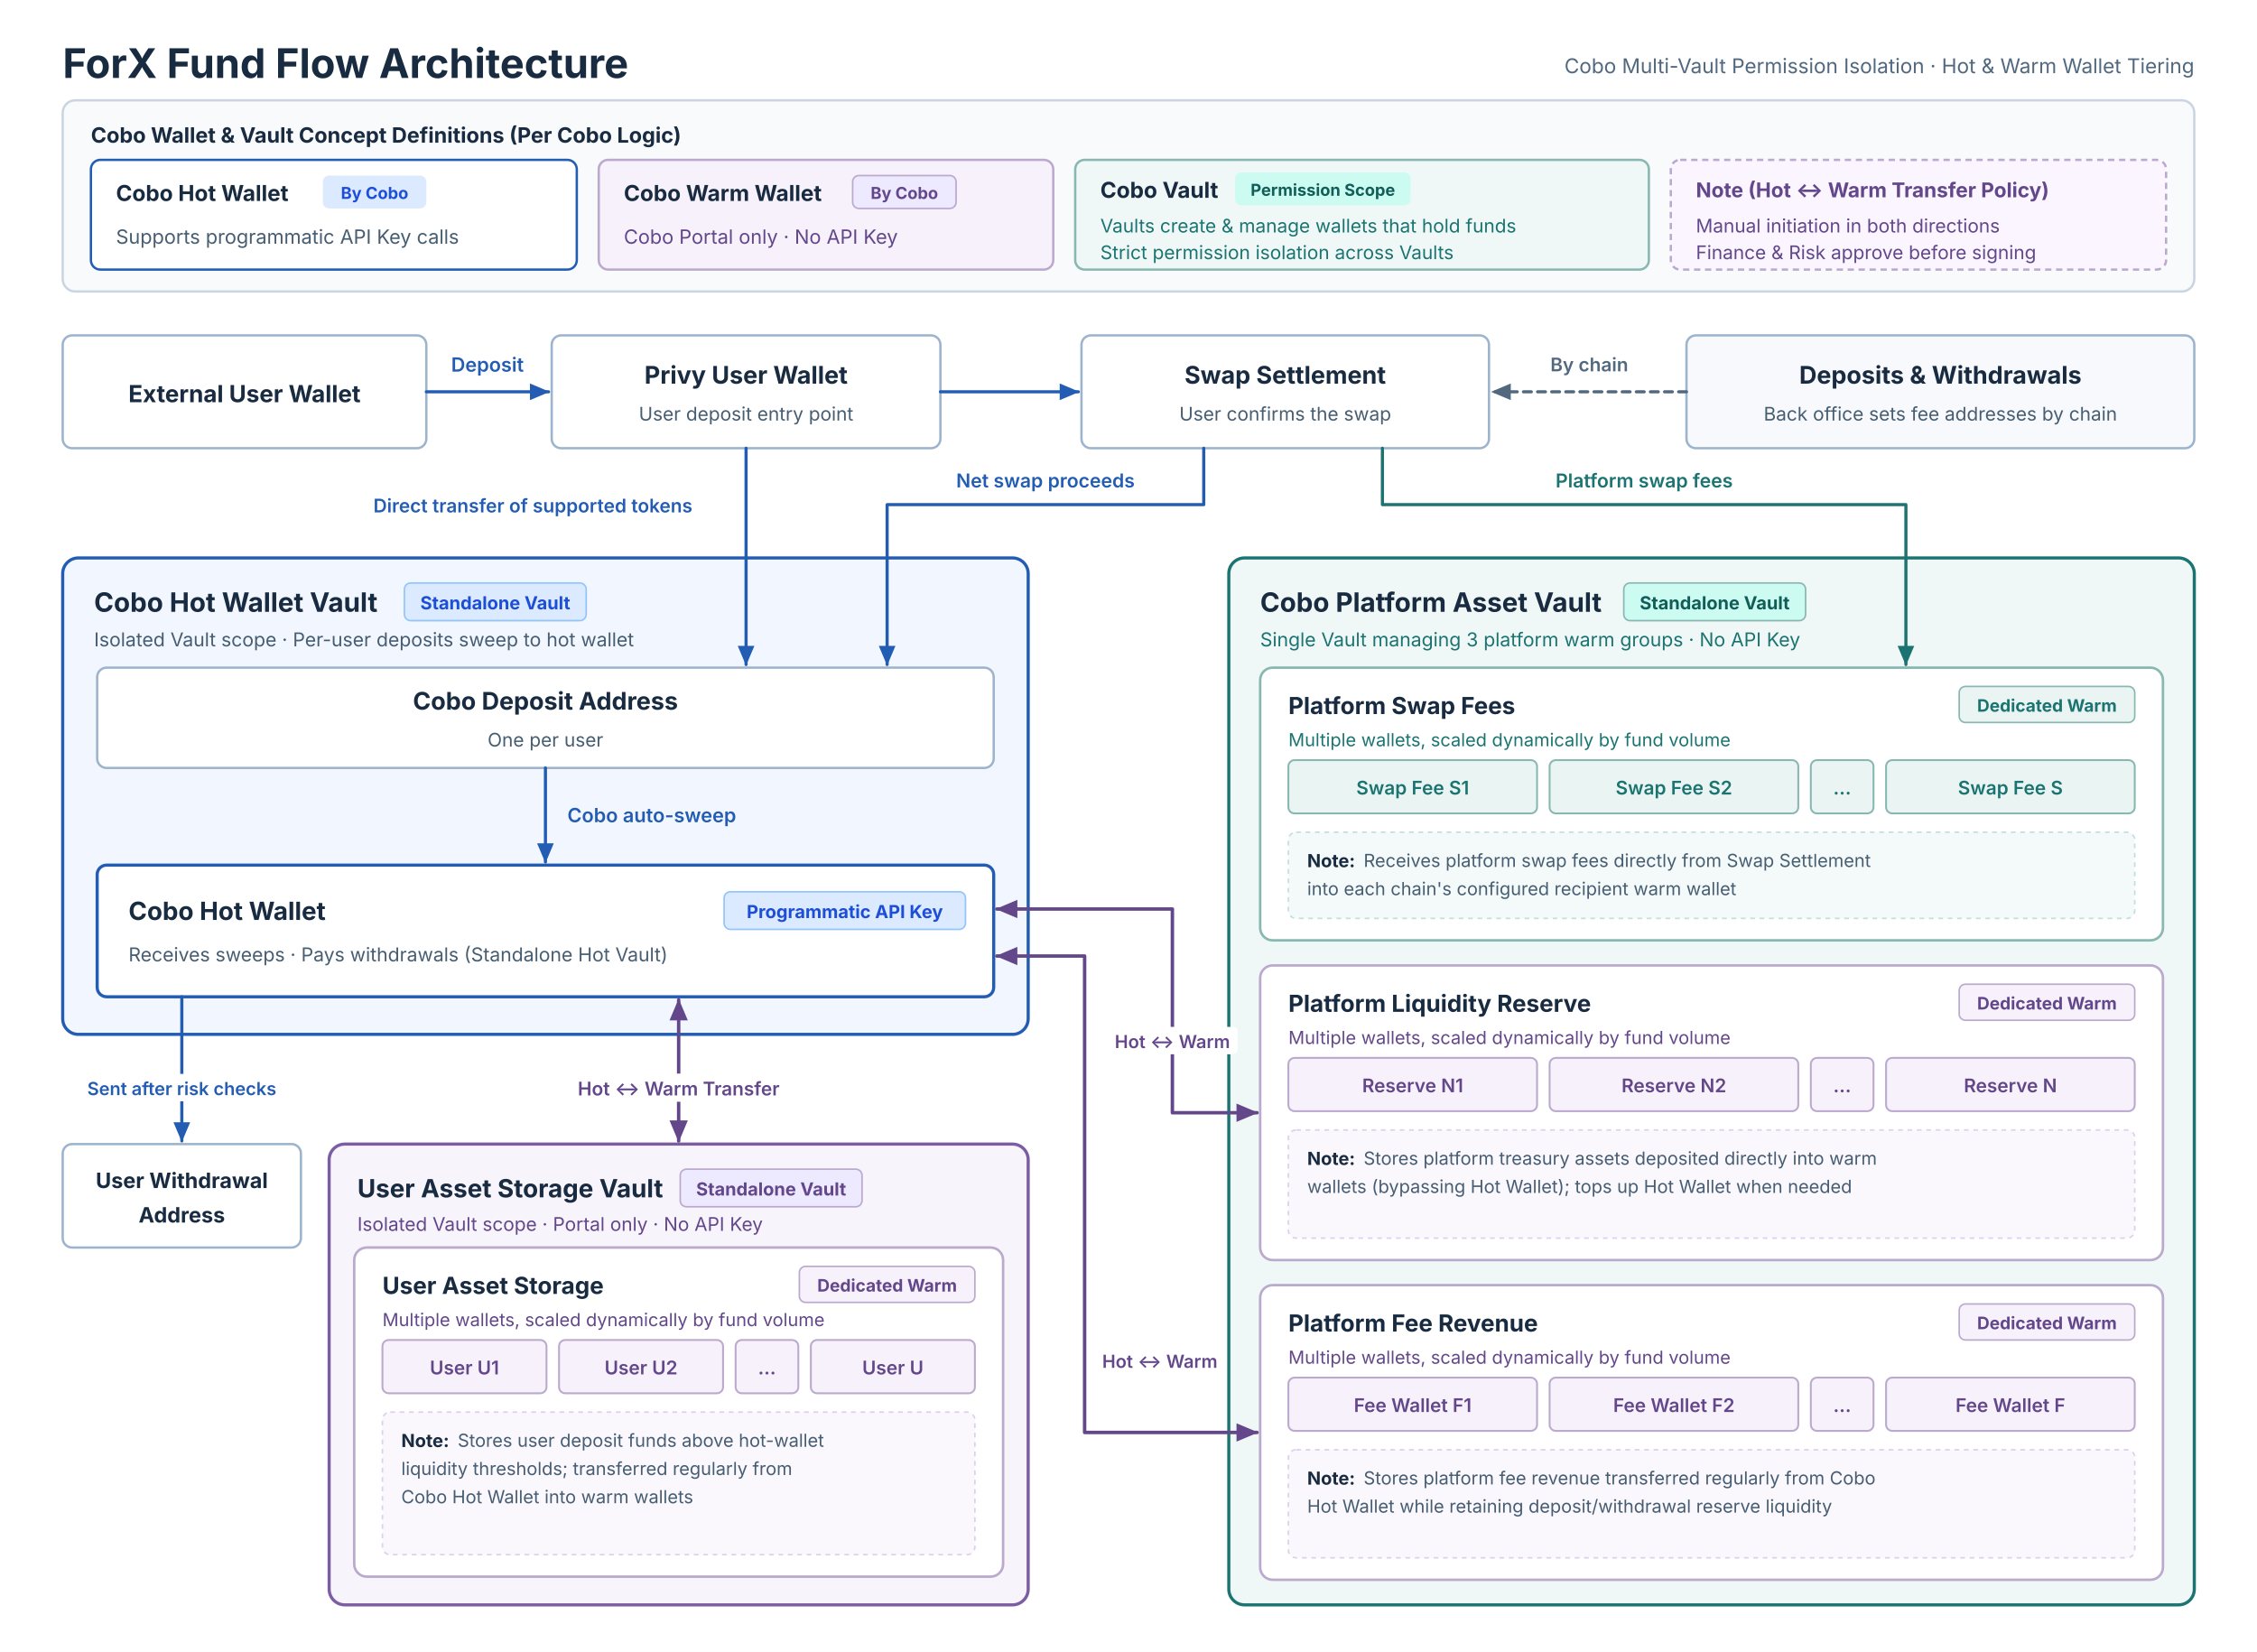
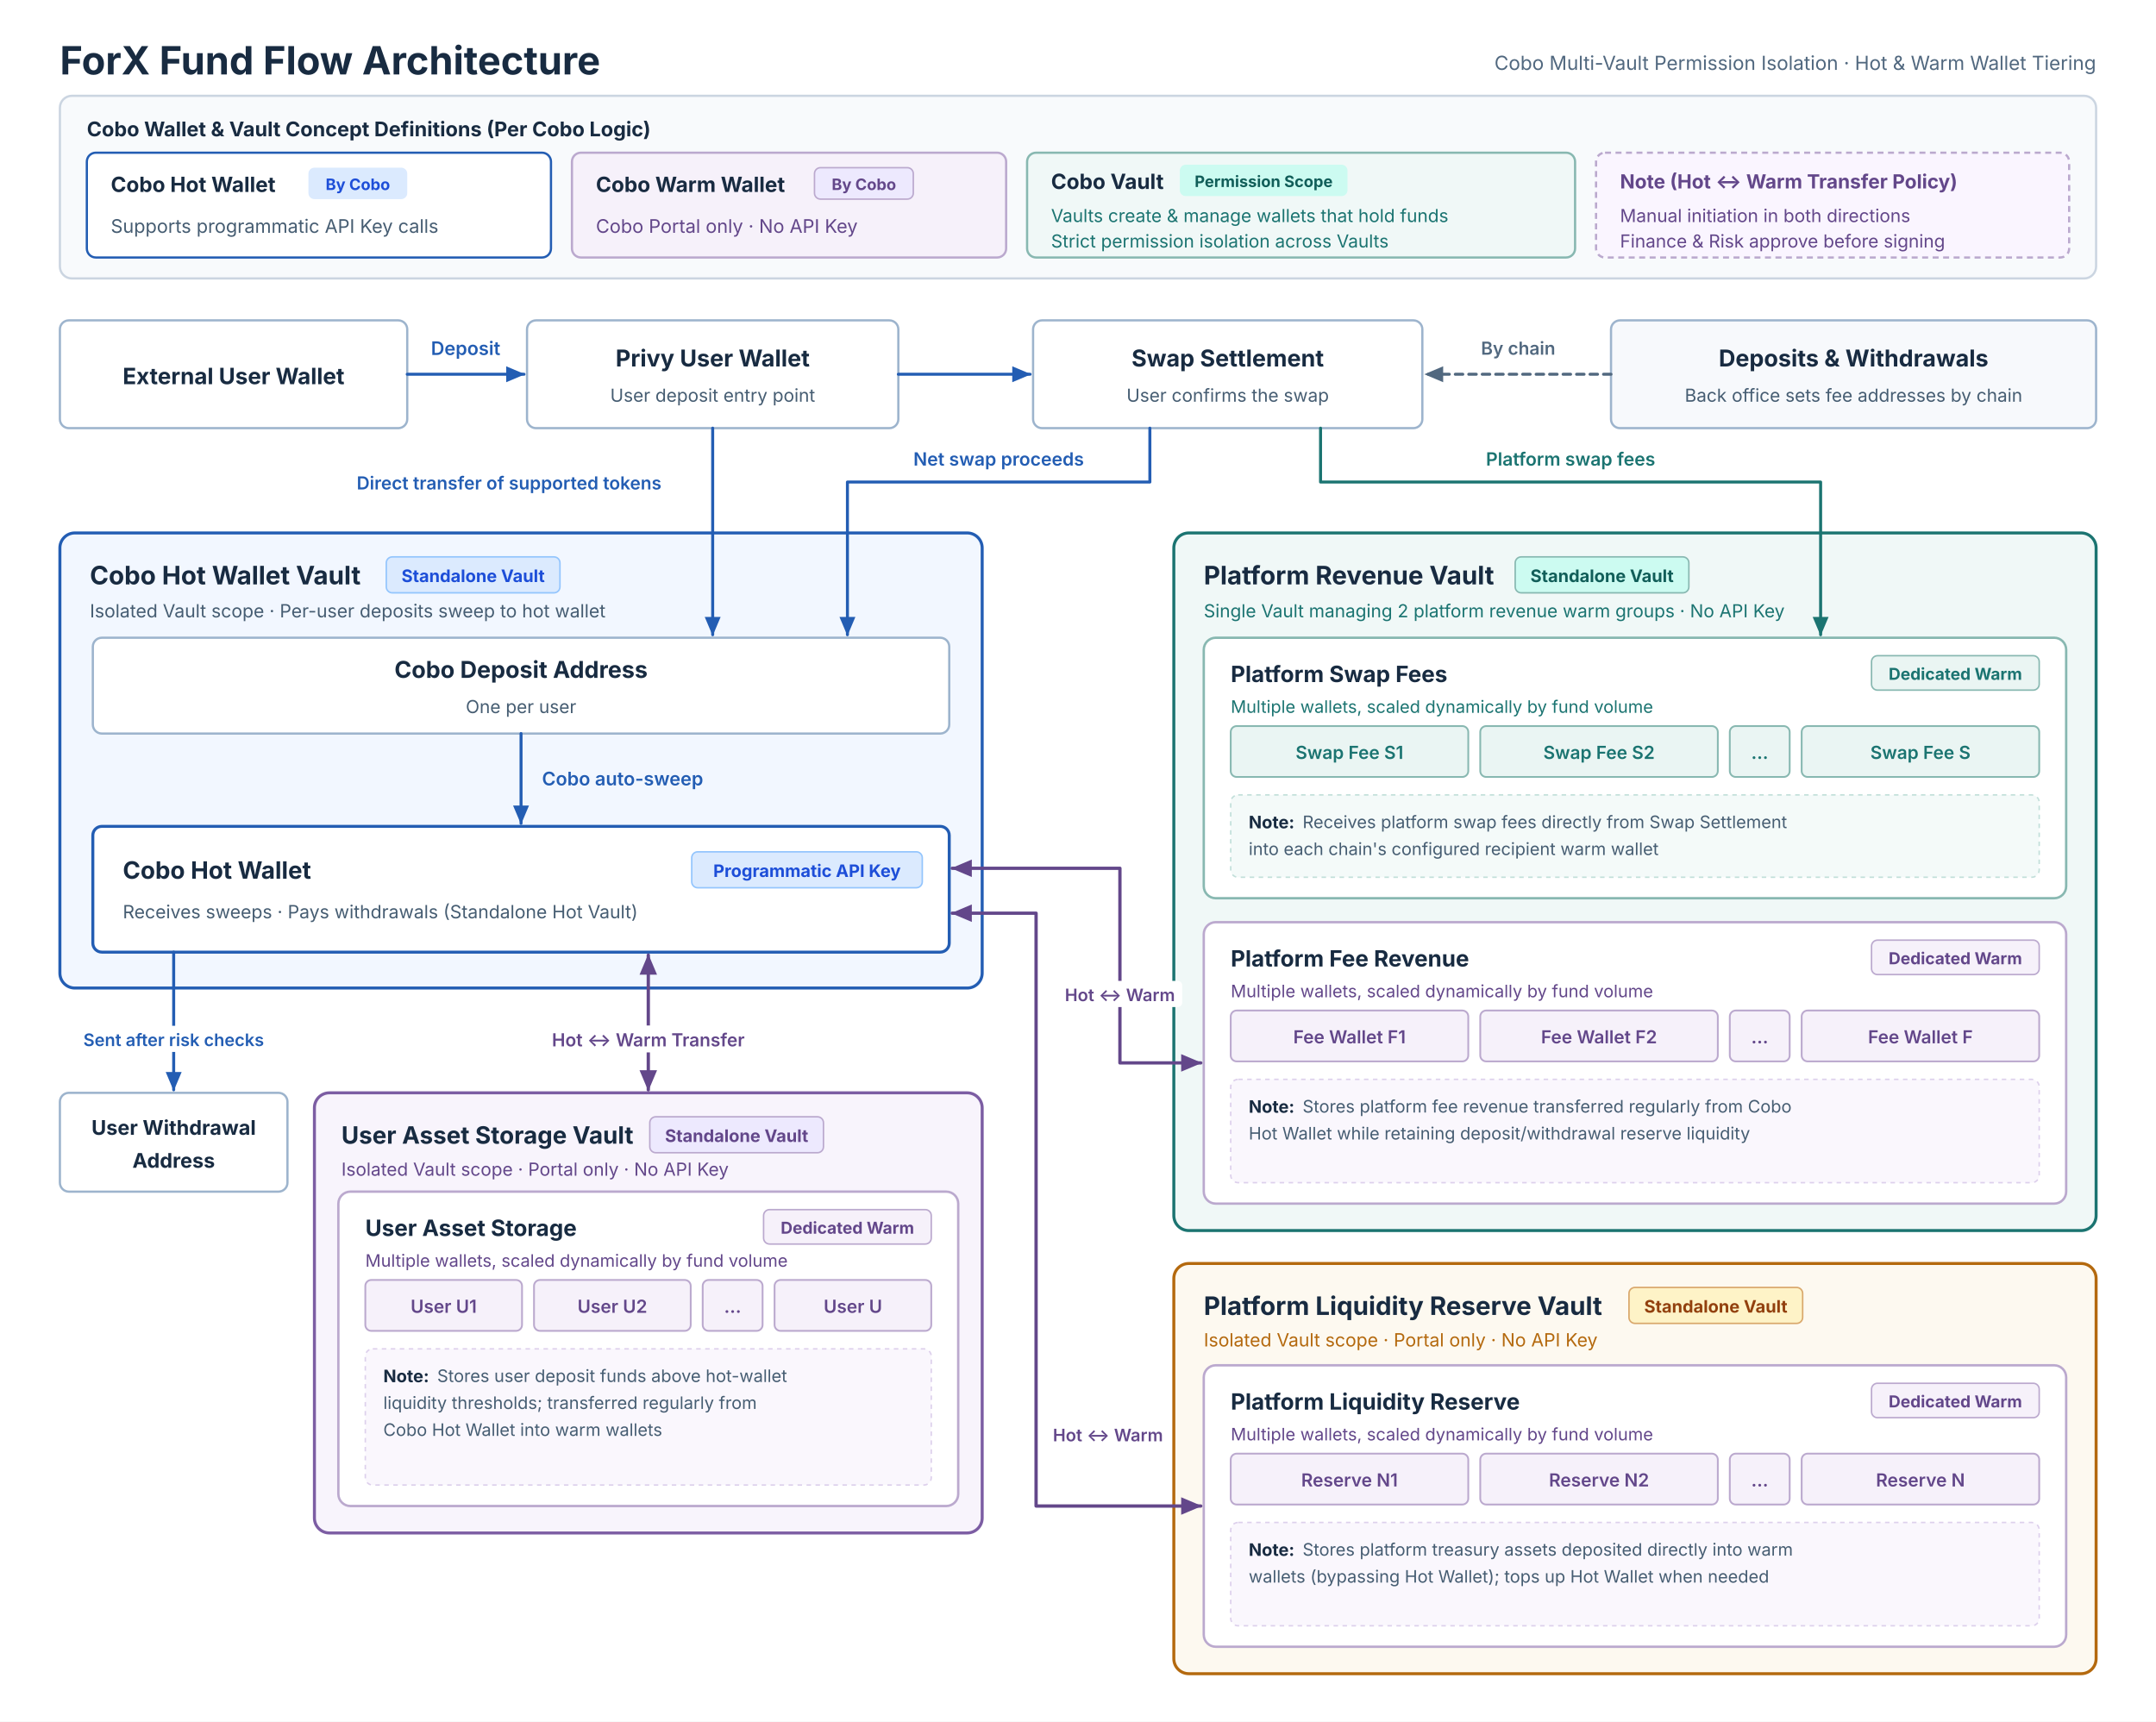
- <svg xmlns="http://www.w3.org/2000/svg" viewBox="0 0 1440 1054" width="1440" height="1054" role="img" aria-label="ForX Fund Flow Architecture">
+ <svg xmlns="http://www.w3.org/2000/svg" viewBox="0 0 1440 1150" width="1440" height="1150" role="img" aria-label="ForX Fund Flow Architecture">
  <defs>
    <style>
      text { font-family: "PingFang SC", "Hiragino Sans GB", "Microsoft YaHei", "WenQuanYi Micro Hei", -apple-system, BlinkMacSystemFont, "Segoe UI", sans-serif; }
    </style>
    <marker id="arr-blue" viewBox="0 0 10 10" refX="8.5" refY="5" markerWidth="7" markerHeight="7" orient="auto">
      <path d="M 0 1.2 L 9 5 L 0 8.8 z" fill="#235DB3" />
    </marker>
    <marker id="arr-teal" viewBox="0 0 10 10" refX="8.5" refY="5" markerWidth="7" markerHeight="7" orient="auto">
      <path d="M 0 1.2 L 9 5 L 0 8.8 z" fill="#1B7471" />
    </marker>
    <marker id="arr-slate" viewBox="0 0 10 10" refX="8.5" refY="5" markerWidth="7" markerHeight="7" orient="auto">
      <path d="M 0 1.2 L 9 5 L 0 8.8 z" fill="#51687F" />
    </marker>
    <marker id="arr-purple" viewBox="0 0 10 10" refX="8.5" refY="5" markerWidth="7" markerHeight="7" orient="auto">
      <path d="M 0 1.2 L 9 5 L 0 8.8 z" fill="#63478A" />
    </marker>
    <marker id="arr-purple-start" viewBox="0 0 10 10" refX="1.5" refY="5" markerWidth="7" markerHeight="7" orient="auto">
      <path d="M 10 1.2 L 1 5 L 10 8.8 z" fill="#63478A" />
    </marker>
  </defs>
-   <rect x="0" y="0" width="1440" height="1054" fill="#FFFFFF" />
+   <rect x="0" y="0" width="1440" height="1150" fill="#FFFFFF" />
  <text x="40" y="40" font-size="26" fill="#182B41" font-weight="bold" text-anchor="start" dominant-baseline="middle">ForX Fund Flow Architecture</text>
  <text x="1400" y="42" font-size="13" fill="#51687F" font-weight="normal" text-anchor="end" dominant-baseline="middle">Cobo Multi-Vault Permission Isolation · Hot &amp; Warm Wallet Tiering</text>
  <rect x="40" y="64" width="1360" height="122" rx="8" ry="8" fill="#F8FAFC" stroke="#CBD5E1" stroke-width="1.5" />
  <text x="58" y="86" font-size="13.5" fill="#182B41" font-weight="bold" text-anchor="start" dominant-baseline="middle">Cobo Wallet &amp; Vault Concept Definitions (Per Cobo Logic)</text>
  <rect x="58" y="102" width="310" height="70" rx="6" ry="6" fill="#FFFFFF" stroke="#235DB3" stroke-width="1.5" />
  <text x="74" y="123" font-size="14" fill="#182B41" font-weight="bold" text-anchor="start" dominant-baseline="middle">Cobo Hot Wallet</text>
  <rect x="206" y="112" width="66" height="21" rx="4" fill="#DBEAFE" />
  <text x="239.0" y="123.0" font-size="10.5" fill="#1D4ED8" font-weight="bold" text-anchor="middle" dominant-baseline="middle">By Cobo</text>
  <text x="74" y="151" font-size="12.5" fill="#465D72" font-weight="normal" text-anchor="start" dominant-baseline="middle">Supports programmatic API Key calls</text>
  <rect x="382" y="102" width="290" height="70" rx="6" ry="6" fill="#F6F1FA" stroke="#BBA9CE" stroke-width="1.5" />
  <text x="398" y="123" font-size="14" fill="#182B41" font-weight="bold" text-anchor="start" dominant-baseline="middle">Cobo Warm Wallet</text>
  <rect x="544" y="112" width="66" height="21" rx="4" fill="#EDE9FE" stroke="#BBA9CE" stroke-width="1" />
  <text x="577.0" y="123.0" font-size="10.5" fill="#63478A" font-weight="bold" text-anchor="middle" dominant-baseline="middle">By Cobo</text>
  <text x="398" y="151" font-size="12.5" fill="#63478A" font-weight="normal" text-anchor="start" dominant-baseline="middle">Cobo Portal only · No API Key</text>
  <rect x="686" y="102" width="366" height="70" rx="6" ry="6" fill="#F0F8F7" stroke="#88B8B1" stroke-width="1.5" />
  <text x="702" y="121" font-size="14" fill="#182B41" font-weight="bold" text-anchor="start" dominant-baseline="middle">Cobo Vault</text>
  <rect x="788" y="110" width="112" height="21" rx="4" fill="#CCFBF1" />
  <text x="844.0" y="121.0" font-size="10.5" fill="#115E59" font-weight="bold" text-anchor="middle" dominant-baseline="middle">Permission Scope</text>
  <text x="702" y="144" font-size="12" fill="#1B7471" font-weight="normal" text-anchor="start" dominant-baseline="middle">Vaults create &amp; manage wallets that hold funds</text>
  <text x="702" y="161" font-size="12" fill="#1B7471" font-weight="normal" text-anchor="start" dominant-baseline="middle">Strict permission isolation across Vaults</text>
  <rect x="1066" y="102" width="316" height="70" rx="6" ry="6" fill="#FAF5FF" stroke="#BBA9CE" stroke-width="1.5" stroke-dasharray="4 3" />
  <text x="1082" y="121" font-size="13" fill="#63478A" font-weight="bold" text-anchor="start" dominant-baseline="middle">Note (Hot ↔ Warm Transfer Policy)</text>
  <text x="1082" y="144" font-size="12" fill="#63478A" font-weight="normal" text-anchor="start" dominant-baseline="middle">Manual initiation in both directions</text>
  <text x="1082" y="161" font-size="12" fill="#63478A" font-weight="normal" text-anchor="start" dominant-baseline="middle">Finance &amp; Risk approve before signing</text>
  <rect x="40" y="214" width="232" height="72" rx="6" ry="6" fill="#FFFFFF" stroke="#9DB4CD" stroke-width="1.5" />
  <text x="156.0" y="251.0" font-size="15" fill="#182B41" font-weight="bold" text-anchor="middle" dominant-baseline="middle">External User Wallet</text>
  <rect x="352" y="214" width="248" height="72" rx="6" ry="6" fill="#FFFFFF" stroke="#9DB4CD" stroke-width="1.5" />
  <text x="476.0" y="239.0" font-size="15.5" fill="#182B41" font-weight="bold" text-anchor="middle" dominant-baseline="middle">Privy User Wallet</text>
  <text x="476.0" y="264.0" font-size="12" fill="#465D72" font-weight="normal" text-anchor="middle" dominant-baseline="middle">User deposit entry point</text>
  <rect x="690" y="214" width="260" height="72" rx="6" ry="6" fill="#FFFFFF" stroke="#9DB4CD" stroke-width="1.5" />
  <text x="820.0" y="239.0" font-size="15.5" fill="#182B41" font-weight="bold" text-anchor="middle" dominant-baseline="middle">Swap Settlement</text>
  <text x="820.0" y="264.0" font-size="12" fill="#465D72" font-weight="normal" text-anchor="middle" dominant-baseline="middle">User confirms the swap</text>
  <rect x="1076" y="214" width="324" height="72" rx="6" ry="6" fill="#F7F9FC" stroke="#9DB4CD" stroke-width="1.5" />
  <text x="1238.0" y="239.0" font-size="15.5" fill="#182B41" font-weight="bold" text-anchor="middle" dominant-baseline="middle">Deposits &amp; Withdrawals</text>
  <text x="1238.0" y="264.0" font-size="12" fill="#465D72" font-weight="normal" text-anchor="middle" dominant-baseline="middle">Back office sets fee addresses by chain</text>
  <path d="M 272 250 L 350 250" fill="none" stroke="#235DB3" stroke-width="2.0" stroke-linejoin="round" stroke-linecap="round" marker-end="url(#arr-blue)" />
  <rect x="279.5" y="222.8" width="63.0" height="18.5" rx="3" fill="#FFFFFF" />
  <text x="311" y="232.5" font-size="12.5" fill="#235DB3" font-weight="600" text-anchor="middle" dominant-baseline="middle">Deposit</text>
  <path d="M 600 250 L 688 250" fill="none" stroke="#235DB3" stroke-width="2.0" stroke-linejoin="round" stroke-linecap="round" marker-end="url(#arr-blue)" />
  <path d="M 1076 250 L 952 250" fill="none" stroke="#51687F" stroke-width="2.0" stroke-linejoin="round" stroke-linecap="round" stroke-dasharray="5 4" marker-end="url(#arr-slate)" />
  <rect x="980.1" y="223.0" width="67.8" height="18.0" rx="3" fill="#FFFFFF" />
  <text x="1014" y="232.5" font-size="12" fill="#51687F" font-weight="600" text-anchor="middle" dominant-baseline="middle">By chain</text>
  <rect x="40" y="356" width="616" height="304" rx="10" ry="10" fill="#F2F7FF" stroke="#235DB3" stroke-width="2.0" />
  <text x="60" y="384" font-size="17" fill="#182B41" font-weight="bold" text-anchor="start" dominant-baseline="middle">Cobo Hot Wallet Vault</text>
  <rect x="258" y="372" width="116" height="24" rx="4" fill="#DBEAFE" stroke="#93C5FD" stroke-width="1" />
  <text x="316.0" y="384.5" font-size="11.5" fill="#1D4ED8" font-weight="bold" text-anchor="middle" dominant-baseline="middle">Standalone Vault</text>
  <text x="60" y="408" font-size="12.2" fill="#465D72" font-weight="normal" text-anchor="start" dominant-baseline="middle">Isolated Vault scope · Per-user deposits sweep to hot wallet</text>
  <rect x="62" y="426" width="572" height="64" rx="6" ry="6" fill="#FFFFFF" stroke="#9DB4CD" stroke-width="1.5" />
  <text x="348.0" y="447.0" font-size="15.5" fill="#182B41" font-weight="bold" text-anchor="middle" dominant-baseline="middle">Cobo Deposit Address</text>
  <text x="348.0" y="472.0" font-size="12" fill="#465D72" font-weight="normal" text-anchor="middle" dominant-baseline="middle">One per user</text>
  <rect x="62" y="552" width="572" height="84" rx="6" ry="6" fill="#FFFFFF" stroke="#235DB3" stroke-width="2.0" />
  <text x="82" y="581" font-size="16" fill="#182B41" font-weight="bold" text-anchor="start" dominant-baseline="middle">Cobo Hot Wallet</text>
  <rect x="462" y="569" width="154" height="24" rx="4" fill="#DBEAFE" stroke="#93C5FD" stroke-width="1" />
  <text x="539.0" y="581.5" font-size="11.5" fill="#1D4ED8" font-weight="bold" text-anchor="middle" dominant-baseline="middle">Programmatic API Key</text>
  <text x="82" y="609" font-size="12.2" fill="#465D72" font-weight="normal" text-anchor="start" dominant-baseline="middle">Receives sweeps · Pays withdrawals (Standalone Hot Vault)</text>
  <path d="M 348 490 L 348 550" fill="none" stroke="#235DB3" stroke-width="2.0" stroke-linejoin="round" stroke-linecap="round" marker-end="url(#arr-blue)" />
  <text x="362" y="520" font-size="12.5" fill="#235DB3" font-weight="600" text-anchor="start" dominant-baseline="middle">Cobo auto-sweep</text>
  <rect x="40" y="730" width="152" height="66" rx="6" ry="6" fill="#FFFFFF" stroke="#9DB4CD" stroke-width="1.5" />
  <text x="116.0" y="753.0" font-size="13.5" fill="#182B41" font-weight="bold" text-anchor="middle" dominant-baseline="middle">User Withdrawal</text>
  <text x="116.0" y="775.0" font-size="13.5" fill="#182B41" font-weight="bold" text-anchor="middle" dominant-baseline="middle">Address</text>
  <rect x="210" y="730" width="446" height="294" rx="10" ry="10" fill="#F8F4FC" stroke="#7C5DA3" stroke-width="2.0" />
  <text x="228" y="758" font-size="16" fill="#182B41" font-weight="bold" text-anchor="start" dominant-baseline="middle">User Asset Storage Vault</text>
  <rect x="434" y="746" width="116" height="24" rx="4" fill="#EDE9FE" stroke="#BBA9CE" stroke-width="1" />
  <text x="492.0" y="758.5" font-size="11.5" fill="#63478A" font-weight="bold" text-anchor="middle" dominant-baseline="middle">Standalone Vault</text>
  <text x="228" y="781" font-size="12" fill="#63478A" font-weight="normal" text-anchor="start" dominant-baseline="middle">Isolated Vault scope · Portal only · No API Key</text>
  <rect x="226" y="796" width="414" height="210" rx="8" ry="8" fill="#FFFFFF" stroke="#BBA9CE" stroke-width="1.6" />
  <text x="244" y="820" font-size="15" fill="#182B41" font-weight="bold" text-anchor="start" dominant-baseline="middle">User Asset Storage</text>
  <rect x="510" y="808" width="112" height="23" rx="4" fill="#F6F1FA" stroke="#BBA9CE" stroke-width="1" />
  <text x="566.0" y="820.0" font-size="11" fill="#63478A" font-weight="bold" text-anchor="middle" dominant-baseline="middle">Dedicated Warm</text>
  <text x="244" y="842" font-size="11.5" fill="#63478A" font-weight="normal" text-anchor="start" dominant-baseline="middle">Multiple wallets, scaled dynamically by fund volume</text>
  <rect x="244" y="855" width="104.667" height="34" rx="4" ry="4" fill="#F6F1FA" stroke="#BBA9CE" stroke-width="1.2" />
  <text x="296.333" y="872.5" font-size="12" fill="#63478A" font-weight="600" text-anchor="middle" dominant-baseline="middle">User U1</text>
  <rect x="356.667" y="855" width="104.667" height="34" rx="4" ry="4" fill="#F6F1FA" stroke="#BBA9CE" stroke-width="1.2" />
  <text x="409.0" y="872.5" font-size="12" fill="#63478A" font-weight="600" text-anchor="middle" dominant-baseline="middle">User U2</text>
  <rect x="469.333" y="855" width="40" height="34" rx="4" ry="4" fill="#F6F1FA" stroke="#BBA9CE" stroke-width="1.2" />
  <text x="489.333" y="872.5" font-size="12" fill="#63478A" font-weight="600" text-anchor="middle" dominant-baseline="middle">…</text>
  <rect x="517.333" y="855" width="104.667" height="34" rx="4" ry="4" fill="#F6F1FA" stroke="#BBA9CE" stroke-width="1.2" />
  <text x="569.667" y="872.5" font-size="12" fill="#63478A" font-weight="600" text-anchor="middle" dominant-baseline="middle">User U</text>
  <rect x="244" y="901" width="378" height="91" rx="5" ry="5" fill="#FAF7FD" stroke="#DDD0EC" stroke-width="1.0" stroke-dasharray="3 3" />
  <text x="256" y="919" font-size="11.5" fill="#182B41" font-weight="bold" text-anchor="start" dominant-baseline="middle">Note:</text>
  <text x="292" y="919" font-size="11.5" fill="#465D72" font-weight="normal" text-anchor="start" dominant-baseline="middle">Stores user deposit funds above hot-wallet</text>
  <text x="256" y="937" font-size="11.5" fill="#465D72" font-weight="normal" text-anchor="start" dominant-baseline="middle">liquidity thresholds; transferred regularly from</text>
  <text x="256" y="955" font-size="11.5" fill="#465D72" font-weight="normal" text-anchor="start" dominant-baseline="middle">Cobo Hot Wallet into warm wallets</text>
  <path d="M 116 636 L 116 728" fill="none" stroke="#235DB3" stroke-width="2.0" stroke-linejoin="round" stroke-linecap="round" marker-end="url(#arr-blue)" />
  <rect x="38.2" y="685.2" width="155.7" height="17.5" rx="3" fill="#FFFFFF" />
  <text x="116" y="694.5" font-size="11.5" fill="#235DB3" font-weight="600" text-anchor="middle" dominant-baseline="middle">Sent after risk checks</text>
  <path d="M 433 638 L 433 728" fill="none" stroke="#63478A" stroke-width="2.2" stroke-linejoin="round" stroke-linecap="round" marker-start="url(#arr-purple-start)" marker-end="url(#arr-purple)" />
  <rect x="359.6" y="685.0" width="146.7" height="18.0" rx="3" fill="#FFFFFF" />
  <text x="433" y="694.5" font-size="12" fill="#63478A" font-weight="600" text-anchor="middle" dominant-baseline="middle">Hot ↔ Warm Transfer</text>
-   <rect x="784" y="356" width="616" height="668" rx="10" ry="10" fill="#F0F8F7" stroke="#1B7471" stroke-width="2.0" />
-   <text x="804" y="384" font-size="17" fill="#182B41" font-weight="bold" text-anchor="start" dominant-baseline="middle">Cobo Platform Asset Vault</text>
-   <rect x="1036" y="372" width="116" height="24" rx="4" fill="#CCFBF1" stroke="#88B8B1" stroke-width="1" />
-   <text x="1094.0" y="384.5" font-size="11.5" fill="#115E59" font-weight="bold" text-anchor="middle" dominant-baseline="middle">Standalone Vault</text>
-   <text x="804" y="408" font-size="12.2" fill="#1B7471" font-weight="normal" text-anchor="start" dominant-baseline="middle">Single Vault managing 3 platform warm groups · No API Key</text>
+   <rect x="784" y="356" width="616" height="466" rx="10" ry="10" fill="#F0F8F7" stroke="#1B7471" stroke-width="2.0" />
+   <text x="804" y="384" font-size="17" fill="#182B41" font-weight="bold" text-anchor="start" dominant-baseline="middle">Platform Revenue Vault</text>
+   <rect x="1012" y="372" width="116" height="24" rx="4" fill="#CCFBF1" stroke="#88B8B1" stroke-width="1" />
+   <text x="1070.0" y="384.5" font-size="11.5" fill="#115E59" font-weight="bold" text-anchor="middle" dominant-baseline="middle">Standalone Vault</text>
+   <text x="804" y="408" font-size="12.0" fill="#1B7471" font-weight="normal" text-anchor="start" dominant-baseline="middle">Single Vault managing 2 platform revenue warm groups · No API Key</text>
  <rect x="804" y="426" width="576" height="174" rx="8" ry="8" fill="#FFFFFF" stroke="#88B8B1" stroke-width="1.6" />
  <text x="822" y="450" font-size="15" fill="#182B41" font-weight="bold" text-anchor="start" dominant-baseline="middle">Platform Swap Fees</text>
  <rect x="1250" y="438" width="112" height="23" rx="4" fill="#EAF5F3" stroke="#88B8B1" stroke-width="1" />
  <text x="1306.0" y="450.0" font-size="11" fill="#1B7471" font-weight="bold" text-anchor="middle" dominant-baseline="middle">Dedicated Warm</text>
  <text x="822" y="472" font-size="11.5" fill="#1B7471" font-weight="normal" text-anchor="start" dominant-baseline="middle">Multiple wallets, scaled dynamically by fund volume</text>
  <rect x="822" y="485" width="158.667" height="34" rx="4" ry="4" fill="#EAF5F3" stroke="#88B8B1" stroke-width="1.2" />
  <text x="901.333" y="502.5" font-size="12" fill="#1B7471" font-weight="600" text-anchor="middle" dominant-baseline="middle">Swap Fee S1</text>
  <rect x="988.667" y="485" width="158.667" height="34" rx="4" ry="4" fill="#EAF5F3" stroke="#88B8B1" stroke-width="1.2" />
  <text x="1068.0" y="502.5" font-size="12" fill="#1B7471" font-weight="600" text-anchor="middle" dominant-baseline="middle">Swap Fee S2</text>
  <rect x="1155.333" y="485" width="40" height="34" rx="4" ry="4" fill="#EAF5F3" stroke="#88B8B1" stroke-width="1.2" />
  <text x="1175.333" y="502.5" font-size="12" fill="#1B7471" font-weight="600" text-anchor="middle" dominant-baseline="middle">…</text>
  <rect x="1203.333" y="485" width="158.667" height="34" rx="4" ry="4" fill="#EAF5F3" stroke="#88B8B1" stroke-width="1.2" />
  <text x="1282.667" y="502.5" font-size="12" fill="#1B7471" font-weight="600" text-anchor="middle" dominant-baseline="middle">Swap Fee S</text>
  <rect x="822" y="531" width="540" height="55" rx="5" ry="5" fill="#F4FAF9" stroke="#C2DFDA" stroke-width="1.0" stroke-dasharray="3 3" />
  <text x="834" y="549" font-size="11.5" fill="#182B41" font-weight="bold" text-anchor="start" dominant-baseline="middle">Note:</text>
  <text x="870" y="549" font-size="11.5" fill="#465D72" font-weight="normal" text-anchor="start" dominant-baseline="middle">Receives platform swap fees directly from Swap Settlement</text>
  <text x="834" y="567" font-size="11.5" fill="#465D72" font-weight="normal" text-anchor="start" dominant-baseline="middle">into each chain's configured recipient warm wallet</text>
  <rect x="804" y="616" width="576" height="188" rx="8" ry="8" fill="#FFFFFF" stroke="#BBA9CE" stroke-width="1.6" />
-   <text x="822" y="640" font-size="15" fill="#182B41" font-weight="bold" text-anchor="start" dominant-baseline="middle">Platform Liquidity Reserve</text>
+   <text x="822" y="640" font-size="15" fill="#182B41" font-weight="bold" text-anchor="start" dominant-baseline="middle">Platform Fee Revenue</text>
  <rect x="1250" y="628" width="112" height="23" rx="4" fill="#F6F1FA" stroke="#BBA9CE" stroke-width="1" />
  <text x="1306.0" y="640.0" font-size="11" fill="#63478A" font-weight="bold" text-anchor="middle" dominant-baseline="middle">Dedicated Warm</text>
  <text x="822" y="662" font-size="11.5" fill="#63478A" font-weight="normal" text-anchor="start" dominant-baseline="middle">Multiple wallets, scaled dynamically by fund volume</text>
  <rect x="822" y="675" width="158.667" height="34" rx="4" ry="4" fill="#F6F1FA" stroke="#BBA9CE" stroke-width="1.2" />
-   <text x="901.333" y="692.5" font-size="12" fill="#63478A" font-weight="600" text-anchor="middle" dominant-baseline="middle">Reserve N1</text>
+   <text x="901.333" y="692.5" font-size="12" fill="#63478A" font-weight="600" text-anchor="middle" dominant-baseline="middle">Fee Wallet F1</text>
  <rect x="988.667" y="675" width="158.667" height="34" rx="4" ry="4" fill="#F6F1FA" stroke="#BBA9CE" stroke-width="1.2" />
-   <text x="1068.0" y="692.5" font-size="12" fill="#63478A" font-weight="600" text-anchor="middle" dominant-baseline="middle">Reserve N2</text>
+   <text x="1068.0" y="692.5" font-size="12" fill="#63478A" font-weight="600" text-anchor="middle" dominant-baseline="middle">Fee Wallet F2</text>
  <rect x="1155.333" y="675" width="40" height="34" rx="4" ry="4" fill="#F6F1FA" stroke="#BBA9CE" stroke-width="1.2" />
  <text x="1175.333" y="692.5" font-size="12" fill="#63478A" font-weight="600" text-anchor="middle" dominant-baseline="middle">…</text>
  <rect x="1203.333" y="675" width="158.667" height="34" rx="4" ry="4" fill="#F6F1FA" stroke="#BBA9CE" stroke-width="1.2" />
-   <text x="1282.667" y="692.5" font-size="12" fill="#63478A" font-weight="600" text-anchor="middle" dominant-baseline="middle">Reserve N</text>
+   <text x="1282.667" y="692.5" font-size="12" fill="#63478A" font-weight="600" text-anchor="middle" dominant-baseline="middle">Fee Wallet F</text>
  <rect x="822" y="721" width="540" height="69" rx="5" ry="5" fill="#FAF7FD" stroke="#DDD0EC" stroke-width="1.0" stroke-dasharray="3 3" />
  <text x="834" y="739" font-size="11.5" fill="#182B41" font-weight="bold" text-anchor="start" dominant-baseline="middle">Note:</text>
-   <text x="870" y="739" font-size="11.5" fill="#465D72" font-weight="normal" text-anchor="start" dominant-baseline="middle">Stores platform treasury assets deposited directly into warm</text>
-   <text x="834" y="757" font-size="11.5" fill="#465D72" font-weight="normal" text-anchor="start" dominant-baseline="middle">wallets (bypassing Hot Wallet); tops up Hot Wallet when needed</text>
-   <rect x="804" y="820" width="576" height="188" rx="8" ry="8" fill="#FFFFFF" stroke="#BBA9CE" stroke-width="1.6" />
-   <text x="822" y="844" font-size="15" fill="#182B41" font-weight="bold" text-anchor="start" dominant-baseline="middle">Platform Fee Revenue</text>
-   <rect x="1250" y="832" width="112" height="23" rx="4" fill="#F6F1FA" stroke="#BBA9CE" stroke-width="1" />
-   <text x="1306.0" y="844.0" font-size="11" fill="#63478A" font-weight="bold" text-anchor="middle" dominant-baseline="middle">Dedicated Warm</text>
-   <text x="822" y="866" font-size="11.5" fill="#63478A" font-weight="normal" text-anchor="start" dominant-baseline="middle">Multiple wallets, scaled dynamically by fund volume</text>
-   <rect x="822" y="879" width="158.667" height="34" rx="4" ry="4" fill="#F6F1FA" stroke="#BBA9CE" stroke-width="1.2" />
-   <text x="901.333" y="896.5" font-size="12" fill="#63478A" font-weight="600" text-anchor="middle" dominant-baseline="middle">Fee Wallet F1</text>
-   <rect x="988.667" y="879" width="158.667" height="34" rx="4" ry="4" fill="#F6F1FA" stroke="#BBA9CE" stroke-width="1.2" />
-   <text x="1068.0" y="896.5" font-size="12" fill="#63478A" font-weight="600" text-anchor="middle" dominant-baseline="middle">Fee Wallet F2</text>
-   <rect x="1155.333" y="879" width="40" height="34" rx="4" ry="4" fill="#F6F1FA" stroke="#BBA9CE" stroke-width="1.2" />
-   <text x="1175.333" y="896.5" font-size="12" fill="#63478A" font-weight="600" text-anchor="middle" dominant-baseline="middle">…</text>
-   <rect x="1203.333" y="879" width="158.667" height="34" rx="4" ry="4" fill="#F6F1FA" stroke="#BBA9CE" stroke-width="1.2" />
-   <text x="1282.667" y="896.5" font-size="12" fill="#63478A" font-weight="600" text-anchor="middle" dominant-baseline="middle">Fee Wallet F</text>
-   <rect x="822" y="925" width="540" height="69" rx="5" ry="5" fill="#FAF7FD" stroke="#DDD0EC" stroke-width="1.0" stroke-dasharray="3 3" />
-   <text x="834" y="943" font-size="11.5" fill="#182B41" font-weight="bold" text-anchor="start" dominant-baseline="middle">Note:</text>
-   <text x="870" y="943" font-size="11.5" fill="#465D72" font-weight="normal" text-anchor="start" dominant-baseline="middle">Stores platform fee revenue transferred regularly from Cobo</text>
-   <text x="834" y="961" font-size="11.5" fill="#465D72" font-weight="normal" text-anchor="start" dominant-baseline="middle">Hot Wallet while retaining deposit/withdrawal reserve liquidity</text>
+   <text x="870" y="739" font-size="11.5" fill="#465D72" font-weight="normal" text-anchor="start" dominant-baseline="middle">Stores platform fee revenue transferred regularly from Cobo</text>
+   <text x="834" y="757" font-size="11.5" fill="#465D72" font-weight="normal" text-anchor="start" dominant-baseline="middle">Hot Wallet while retaining deposit/withdrawal reserve liquidity</text>
+   <rect x="784" y="844" width="616" height="274" rx="10" ry="10" fill="#FDF9F0" stroke="#B4690E" stroke-width="2.0" />
+   <text x="804" y="872" font-size="17" fill="#182B41" font-weight="bold" text-anchor="start" dominant-baseline="middle">Platform Liquidity Reserve Vault</text>
+   <rect x="1088" y="860" width="116" height="24" rx="4" fill="#FEF3C7" stroke="#D9A86C" stroke-width="1" />
+   <text x="1146.0" y="872.5" font-size="11.5" fill="#92400E" font-weight="bold" text-anchor="middle" dominant-baseline="middle">Standalone Vault</text>
+   <text x="804" y="895" font-size="12.2" fill="#B4690E" font-weight="normal" text-anchor="start" dominant-baseline="middle">Isolated Vault scope · Portal only · No API Key</text>
+   <rect x="804" y="912" width="576" height="188" rx="8" ry="8" fill="#FFFFFF" stroke="#BBA9CE" stroke-width="1.6" />
+   <text x="822" y="936" font-size="15" fill="#182B41" font-weight="bold" text-anchor="start" dominant-baseline="middle">Platform Liquidity Reserve</text>
+   <rect x="1250" y="924" width="112" height="23" rx="4" fill="#F6F1FA" stroke="#BBA9CE" stroke-width="1" />
+   <text x="1306.0" y="936.0" font-size="11" fill="#63478A" font-weight="bold" text-anchor="middle" dominant-baseline="middle">Dedicated Warm</text>
+   <text x="822" y="958" font-size="11.5" fill="#63478A" font-weight="normal" text-anchor="start" dominant-baseline="middle">Multiple wallets, scaled dynamically by fund volume</text>
+   <rect x="822" y="971" width="158.667" height="34" rx="4" ry="4" fill="#F6F1FA" stroke="#BBA9CE" stroke-width="1.2" />
+   <text x="901.333" y="988.5" font-size="12" fill="#63478A" font-weight="600" text-anchor="middle" dominant-baseline="middle">Reserve N1</text>
+   <rect x="988.667" y="971" width="158.667" height="34" rx="4" ry="4" fill="#F6F1FA" stroke="#BBA9CE" stroke-width="1.2" />
+   <text x="1068.0" y="988.5" font-size="12" fill="#63478A" font-weight="600" text-anchor="middle" dominant-baseline="middle">Reserve N2</text>
+   <rect x="1155.333" y="971" width="40" height="34" rx="4" ry="4" fill="#F6F1FA" stroke="#BBA9CE" stroke-width="1.2" />
+   <text x="1175.333" y="988.5" font-size="12" fill="#63478A" font-weight="600" text-anchor="middle" dominant-baseline="middle">…</text>
+   <rect x="1203.333" y="971" width="158.667" height="34" rx="4" ry="4" fill="#F6F1FA" stroke="#BBA9CE" stroke-width="1.2" />
+   <text x="1282.667" y="988.5" font-size="12" fill="#63478A" font-weight="600" text-anchor="middle" dominant-baseline="middle">Reserve N</text>
+   <rect x="822" y="1017" width="540" height="69" rx="5" ry="5" fill="#FAF7FD" stroke="#DDD0EC" stroke-width="1.0" stroke-dasharray="3 3" />
+   <text x="834" y="1035" font-size="11.5" fill="#182B41" font-weight="bold" text-anchor="start" dominant-baseline="middle">Note:</text>
+   <text x="870" y="1035" font-size="11.5" fill="#465D72" font-weight="normal" text-anchor="start" dominant-baseline="middle">Stores platform treasury assets deposited directly into warm</text>
+   <text x="834" y="1053" font-size="11.5" fill="#465D72" font-weight="normal" text-anchor="start" dominant-baseline="middle">wallets (bypassing Hot Wallet); tops up Hot Wallet when needed</text>
  <path d="M 476 286 L 476 424" fill="none" stroke="#235DB3" stroke-width="2.0" stroke-linejoin="round" stroke-linecap="round" marker-end="url(#arr-blue)" />
  <rect x="215.4" y="313.0" width="249.2" height="18.0" rx="3" fill="#FFFFFF" />
  <text x="340" y="322.5" font-size="12" fill="#235DB3" font-weight="600" text-anchor="middle" dominant-baseline="middle">Direct transfer of supported tokens</text>
  <path d="M 768 286 L 768 322 L 566 322 L 566 424" fill="none" stroke="#235DB3" stroke-width="2.0" stroke-linejoin="round" stroke-linecap="round" marker-end="url(#arr-blue)" />
  <rect x="601.9" y="296.9" width="130.1" height="18.2" rx="3" fill="#FFFFFF" />
  <text x="667" y="306.5" font-size="12.2" fill="#235DB3" font-weight="600" text-anchor="middle" dominant-baseline="middle">Net swap proceeds</text>
  <path d="M 882 286 L 882 322 L 1216 322 L 1216 424" fill="none" stroke="#1B7471" stroke-width="2.0" stroke-linejoin="round" stroke-linecap="round" marker-end="url(#arr-teal)" />
  <rect x="980.5" y="296.9" width="137.0" height="18.2" rx="3" fill="#FFFFFF" />
  <text x="1049" y="306.5" font-size="12.2" fill="#1B7471" font-weight="600" text-anchor="middle" dominant-baseline="middle">Platform swap fees</text>
  <path d="M 636 580 L 748 580 L 748 710 L 802 710" fill="none" stroke="#63478A" stroke-width="2.2" stroke-linejoin="round" stroke-linecap="round" marker-start="url(#arr-purple-start)" marker-end="url(#arr-purple)" />
-   <path d="M 636 610 L 692 610 L 692 914 L 802 914" fill="none" stroke="#63478A" stroke-width="2.2" stroke-linejoin="round" stroke-linecap="round" marker-start="url(#arr-purple-start)" marker-end="url(#arr-purple)" />
+   <path d="M 636 610 L 692 610 L 692 1006 L 802 1006" fill="none" stroke="#63478A" stroke-width="2.2" stroke-linejoin="round" stroke-linecap="round" marker-start="url(#arr-purple-start)" marker-end="url(#arr-purple)" />
  <rect x="706.4" y="655.2" width="83.2" height="17.5" rx="3" fill="#FFFFFF" />
  <text x="748" y="664.5" font-size="11.5" fill="#63478A" font-weight="600" text-anchor="middle" dominant-baseline="middle">Hot ↔ Warm</text>
-   <rect x="698.4" y="859.2" width="83.2" height="17.5" rx="3" fill="#FFFFFF" />
-   <text x="740" y="868.5" font-size="11.5" fill="#63478A" font-weight="600" text-anchor="middle" dominant-baseline="middle">Hot ↔ Warm</text>
+   <rect x="698.4" y="949.2" width="83.2" height="17.5" rx="3" fill="#FFFFFF" />
+   <text x="740" y="958.5" font-size="11.5" fill="#63478A" font-weight="600" text-anchor="middle" dominant-baseline="middle">Hot ↔ Warm</text>
</svg>
